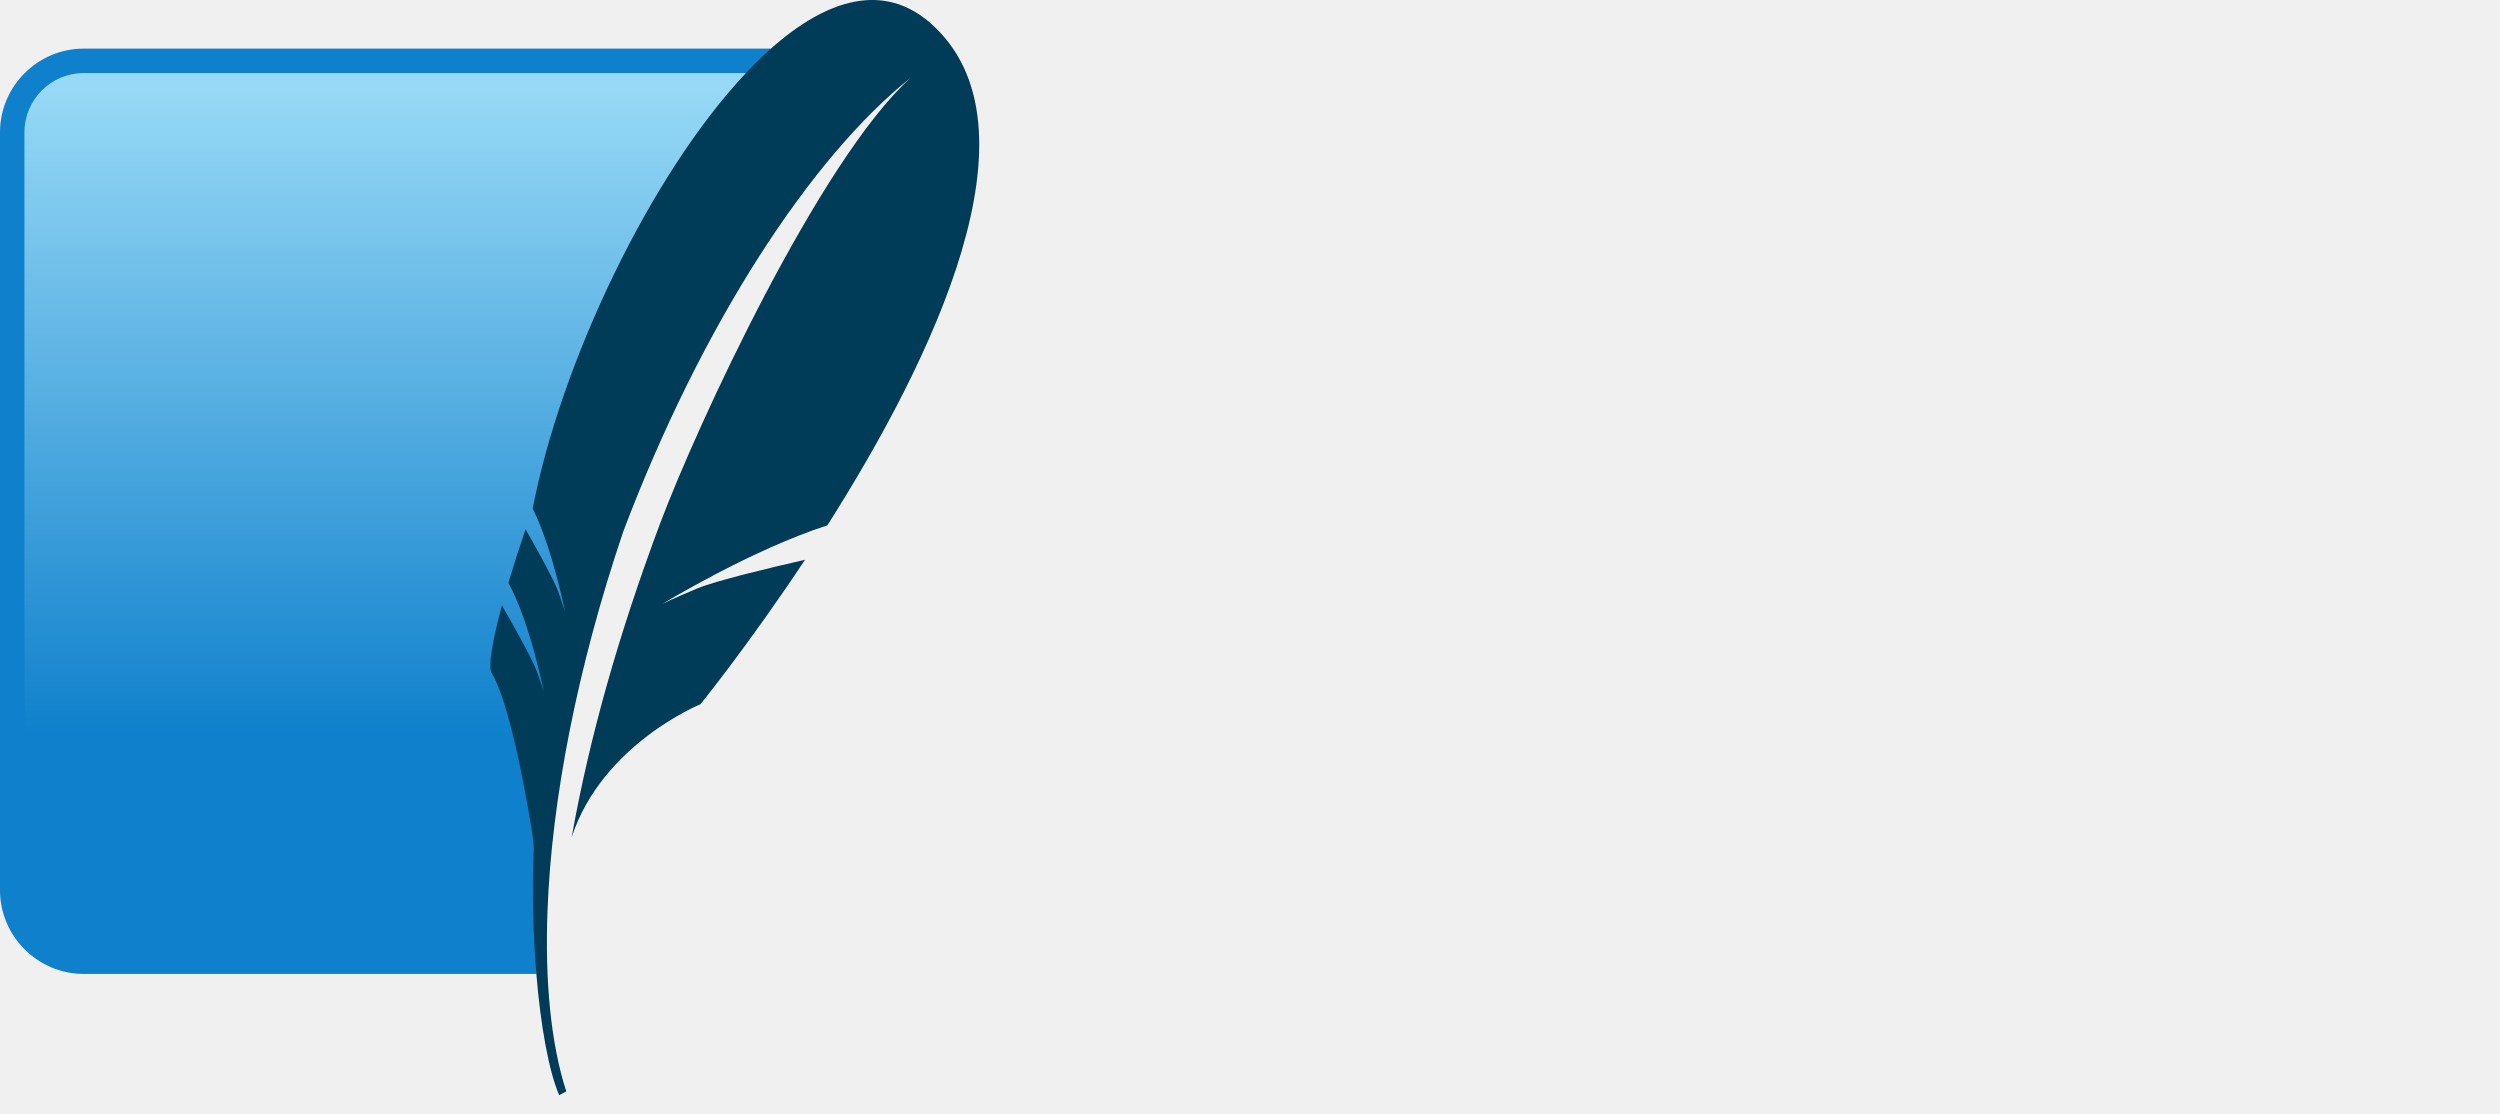
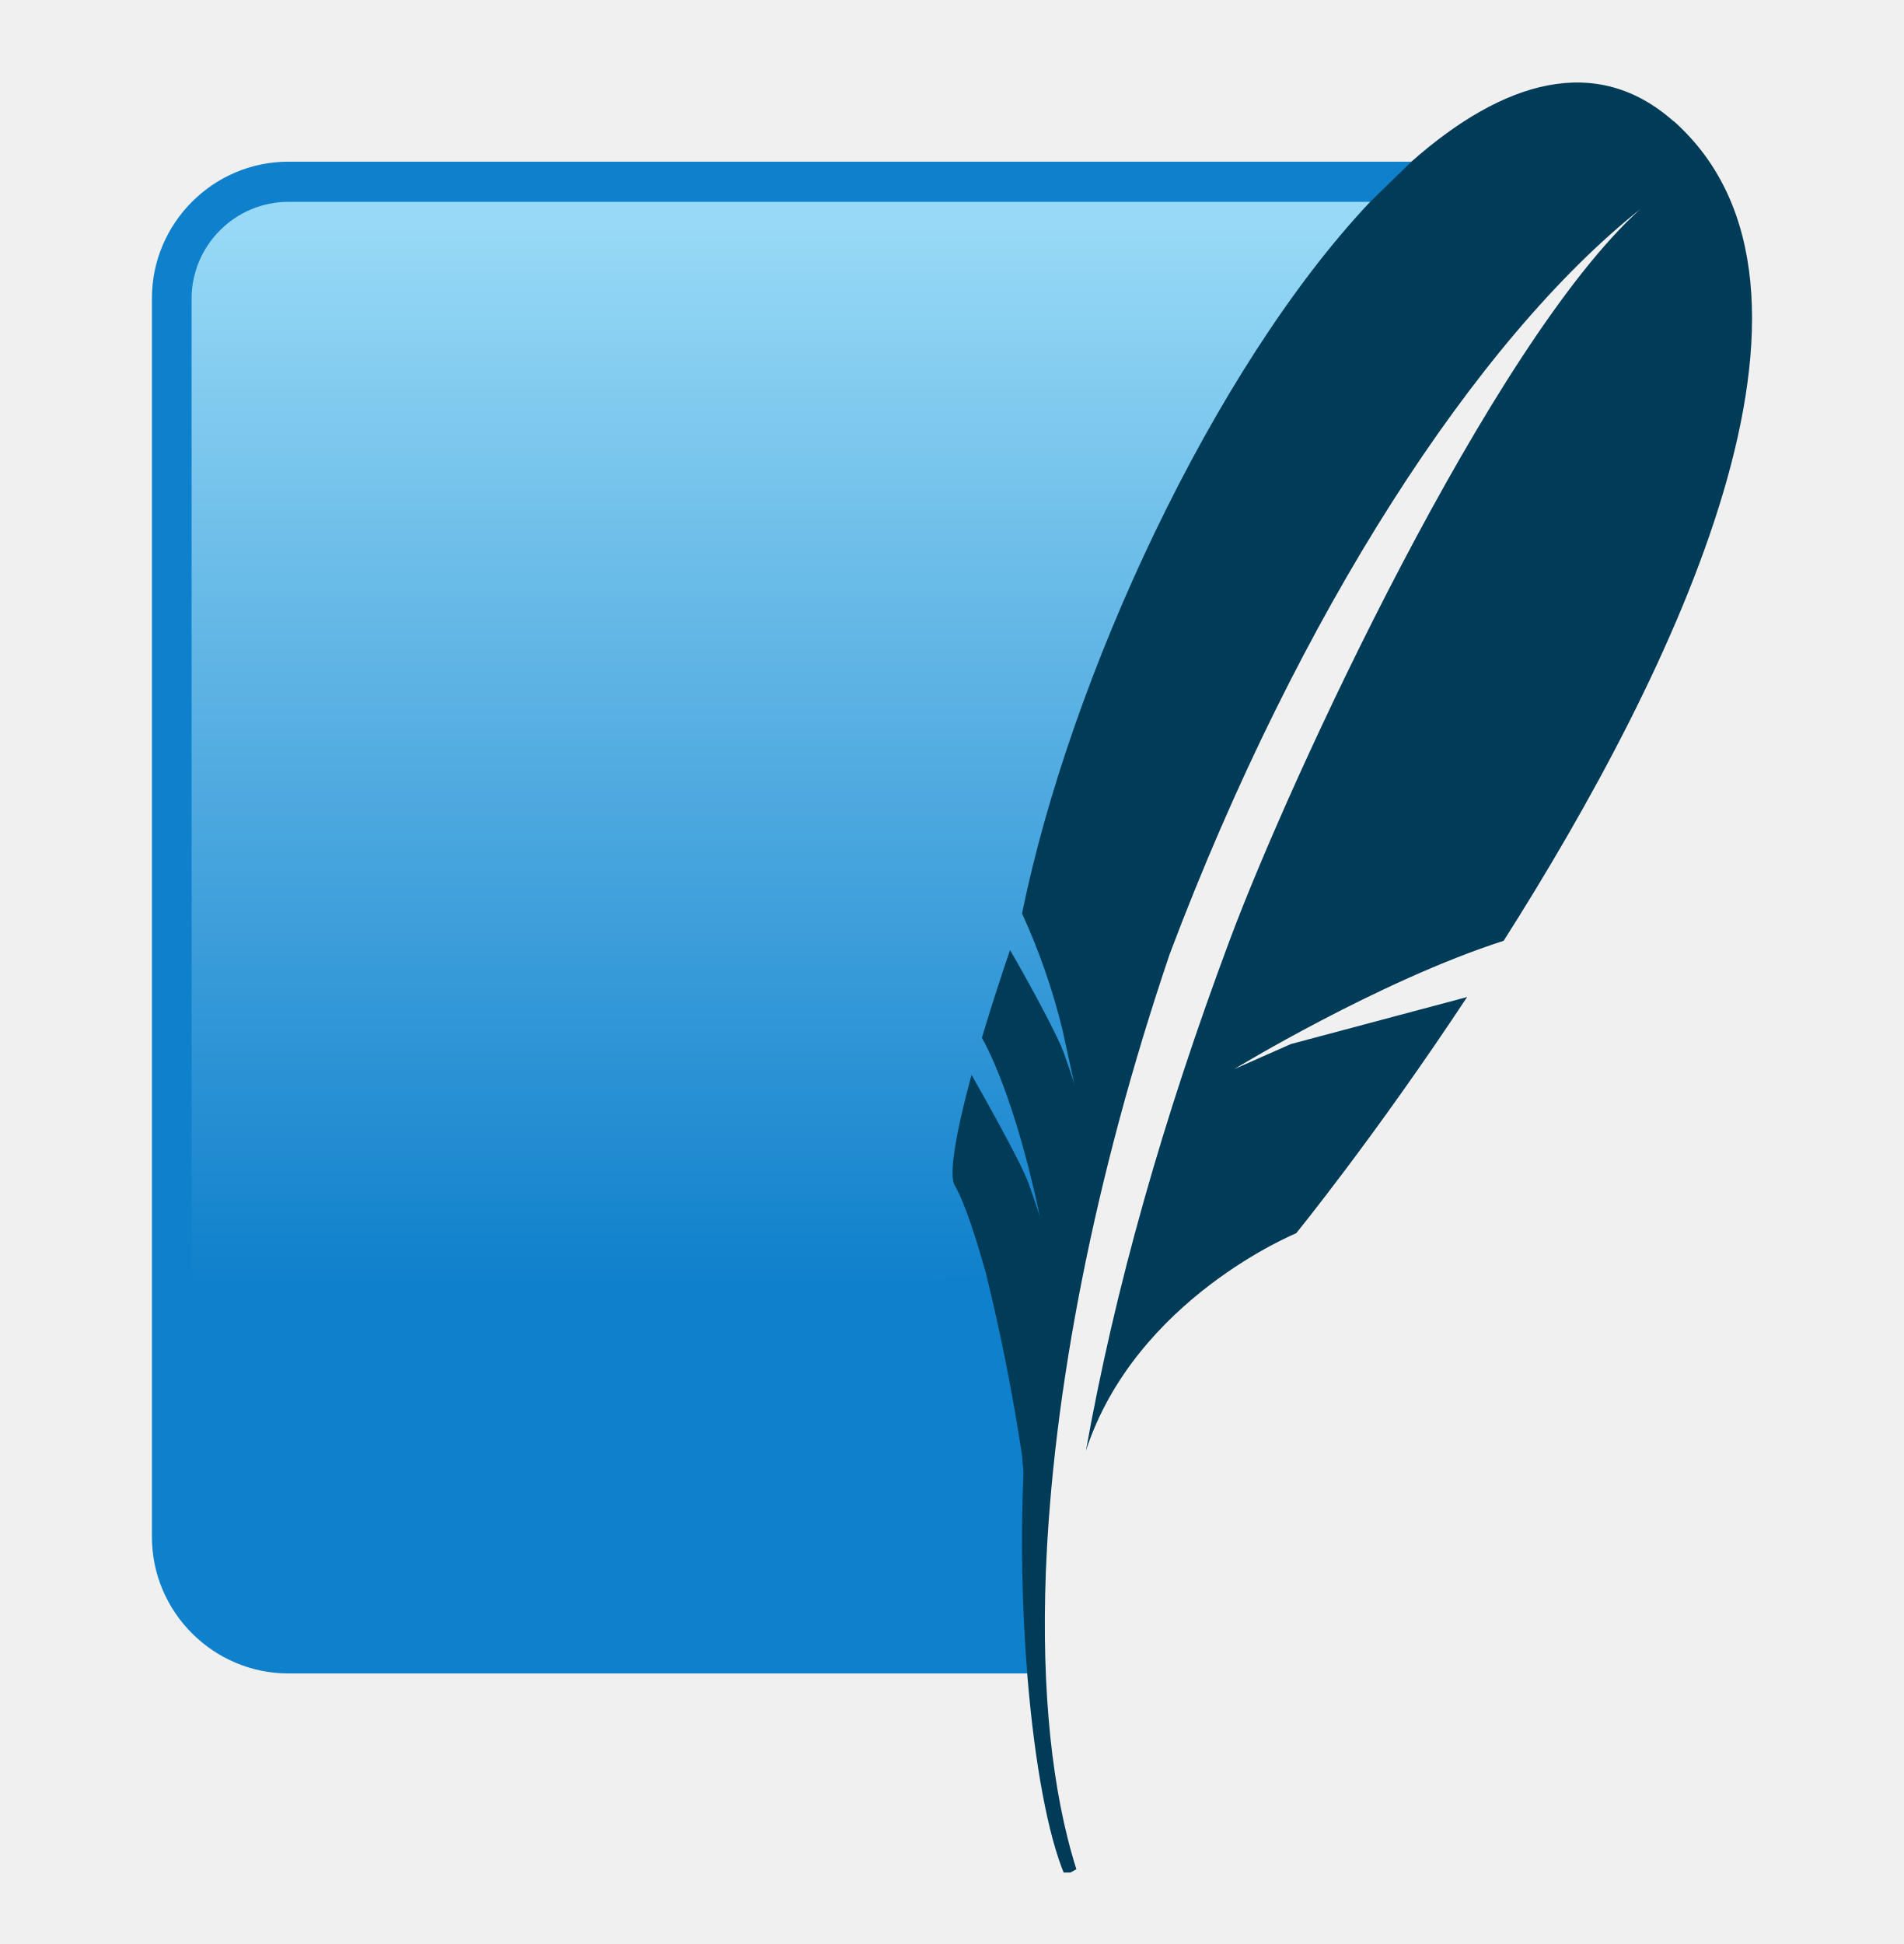
- <svg xmlns="http://www.w3.org/2000/svg" width="2500" height="1113" viewBox="0 0 512 228" style="height:100%;width:55px;margin-right:-30px">
-   <style>
-         height: 100%;
-         width: 55px;
-         margin-right: -30px;
-     </style>
+ <svg xmlns="http://www.w3.org/2000/svg" width="48" height="49" viewBox="0 0 48 49" fill="none">
+   <g clip-path="url(#clip0_4958_5114)">
+     <path d="M35.583 4.075H7.272C5.372 4.075 3.83 5.63 3.83 7.516V38.739C3.83 40.639 5.386 42.181 7.272 42.181H25.925C25.719 32.902 28.885 14.895 35.59 4.047L35.583 4.075Z" fill="#0F80CC" />
+     <path d="M34.552 5.087H7.274C5.925 5.087 4.83 6.188 4.83 7.53V36.475C11.011 34.1 20.283 32.056 26.698 32.152C28.676 22.956 31.296 13.911 34.552 5.087Z" fill="url(#paint0_linear_4958_5114)" />
+     <path d="M42.19 3.056C40.249 1.335 37.902 2.024 35.582 4.075L34.549 5.08C30.585 9.279 26.978 17.07 25.766 23.025C26.198 23.968 26.539 24.949 26.785 25.957L26.936 26.645L27.088 27.347C27.088 27.347 27.053 27.21 26.909 26.797L26.812 26.521C26.793 26.47 26.773 26.42 26.751 26.37C26.489 25.771 25.787 24.498 25.463 23.947C25.213 24.679 24.977 25.416 24.754 26.157C25.663 27.822 26.214 30.672 26.214 30.672C26.214 30.672 26.166 30.486 25.938 29.846C25.732 29.275 24.727 27.506 24.493 27.093C24.08 28.607 23.922 29.626 24.066 29.873C24.341 30.355 24.617 31.25 24.858 32.104C25.229 33.617 25.533 35.147 25.766 36.688L25.801 37.115C25.729 38.836 25.764 40.56 25.904 42.277C26.083 44.432 26.42 46.283 26.847 47.275L27.136 47.116C26.517 45.161 26.255 42.608 26.365 39.655C26.537 35.146 27.57 29.708 29.49 24.043C32.746 15.418 37.234 8.549 41.35 5.273C37.599 8.659 32.526 19.617 31.011 23.672C29.311 28.215 28.107 32.482 27.377 36.564C28.63 32.737 32.677 31.085 32.677 31.085C32.677 31.085 34.673 28.634 36.986 25.131L32.546 26.315L31.115 26.948C31.115 26.948 34.763 24.725 37.908 23.713C42.224 16.919 46.926 7.262 42.19 3.049" fill="#003B57" />
+   </g>
  <defs>
-     <linearGradient x1="57.662%" y1="2.046%" x2="57.662%" y2="94.439%" id="a">
-       <stop stop-color="#97D9F6" offset="0%" />
-       <stop stop-color="#0F80CC" offset="92.024%" />
-       <stop stop-color="#0F80CC" offset="100%" />
+     <linearGradient id="paint0_linear_4958_5114" x1="21.976" y1="5.727" x2="21.976" y2="34.733" gradientUnits="userSpaceOnUse">
+       <stop stop-color="#97D9F6" />
+       <stop offset="0.92" stop-color="#0F80CC" />
+       <stop offset="1" stop-color="#0F80CC" />
    </linearGradient>
+     <clipPath id="clip0_4958_5114">
+       <rect width="45.12" height="45.12" fill="white" transform="translate(1.43555 2.07861)" />
+     </clipPath>
  </defs>
-   <path d="M157.888 9.952H17.15C7.717 9.952 0 17.67 0 27.102V182.31c0 9.432 7.717 17.15 17.15 17.15h92.693c-1.052-46.122 14.698-135.63 48.045-189.508z" fill="#0F80CC" />
-   <path d="M152.775 14.955H17.15c-6.698 0-12.148 5.449-12.148 12.148v143.883c30.716-11.788 76.817-21.96 108.693-21.498 6.406-33.494 25.232-99.134 39.08-134.533z" fill="url(#a)" />
-   <path d="M190.715 4.872c-9.639-8.595-21.31-5.143-32.827 5.08-1.71 1.518-3.416 3.203-5.113 5.003-19.704 20.903-37.994 59.62-43.676 89.19 2.214 4.489 3.943 10.217 5.081 14.593.292 1.122.555 2.176.766 3.072.5 2.122.769 3.497.769 3.497s-.177-.668-.902-2.77c-.138-.403-.292-.843-.474-1.361a15.78 15.78 0 0 0-.304-.752c-1.285-2.988-4.84-9.294-6.405-12.04a300.723 300.723 0 0 0-3.511 10.983c4.517 8.265 7.27 22.429 7.27 22.429s-.239-.918-1.374-4.122c-1.008-2.833-6.027-11.628-7.216-13.684-2.034 7.509-2.842 12.578-2.113 13.812 1.415 2.391 2.762 6.518 3.946 11.081 2.673 10.28 4.53 22.796 4.53 22.796s.06.83.162 2.106c-.372 8.633-.149 17.584.52 25.674.885 10.71 2.552 19.91 4.677 24.834l1.443-.786c-3.12-9.701-4.388-22.414-3.833-37.076.84-22.41 5.997-49.437 15.526-77.606 16.1-42.523 38.436-76.641 58.879-92.935-18.633 16.828-43.851 71.297-51.4 91.467-8.453 22.588-14.443 43.784-18.053 64.092 6.229-19.039 26.368-27.222 26.368-27.222s9.877-12.182 21.42-29.586c-6.914 1.577-18.268 4.277-22.071 5.875-5.61 2.353-7.121 3.156-7.121 3.156s18.17-11.066 33.76-16.076c21.44-33.768 44.799-81.74 21.276-102.724" fill="#003B57" />
</svg>
